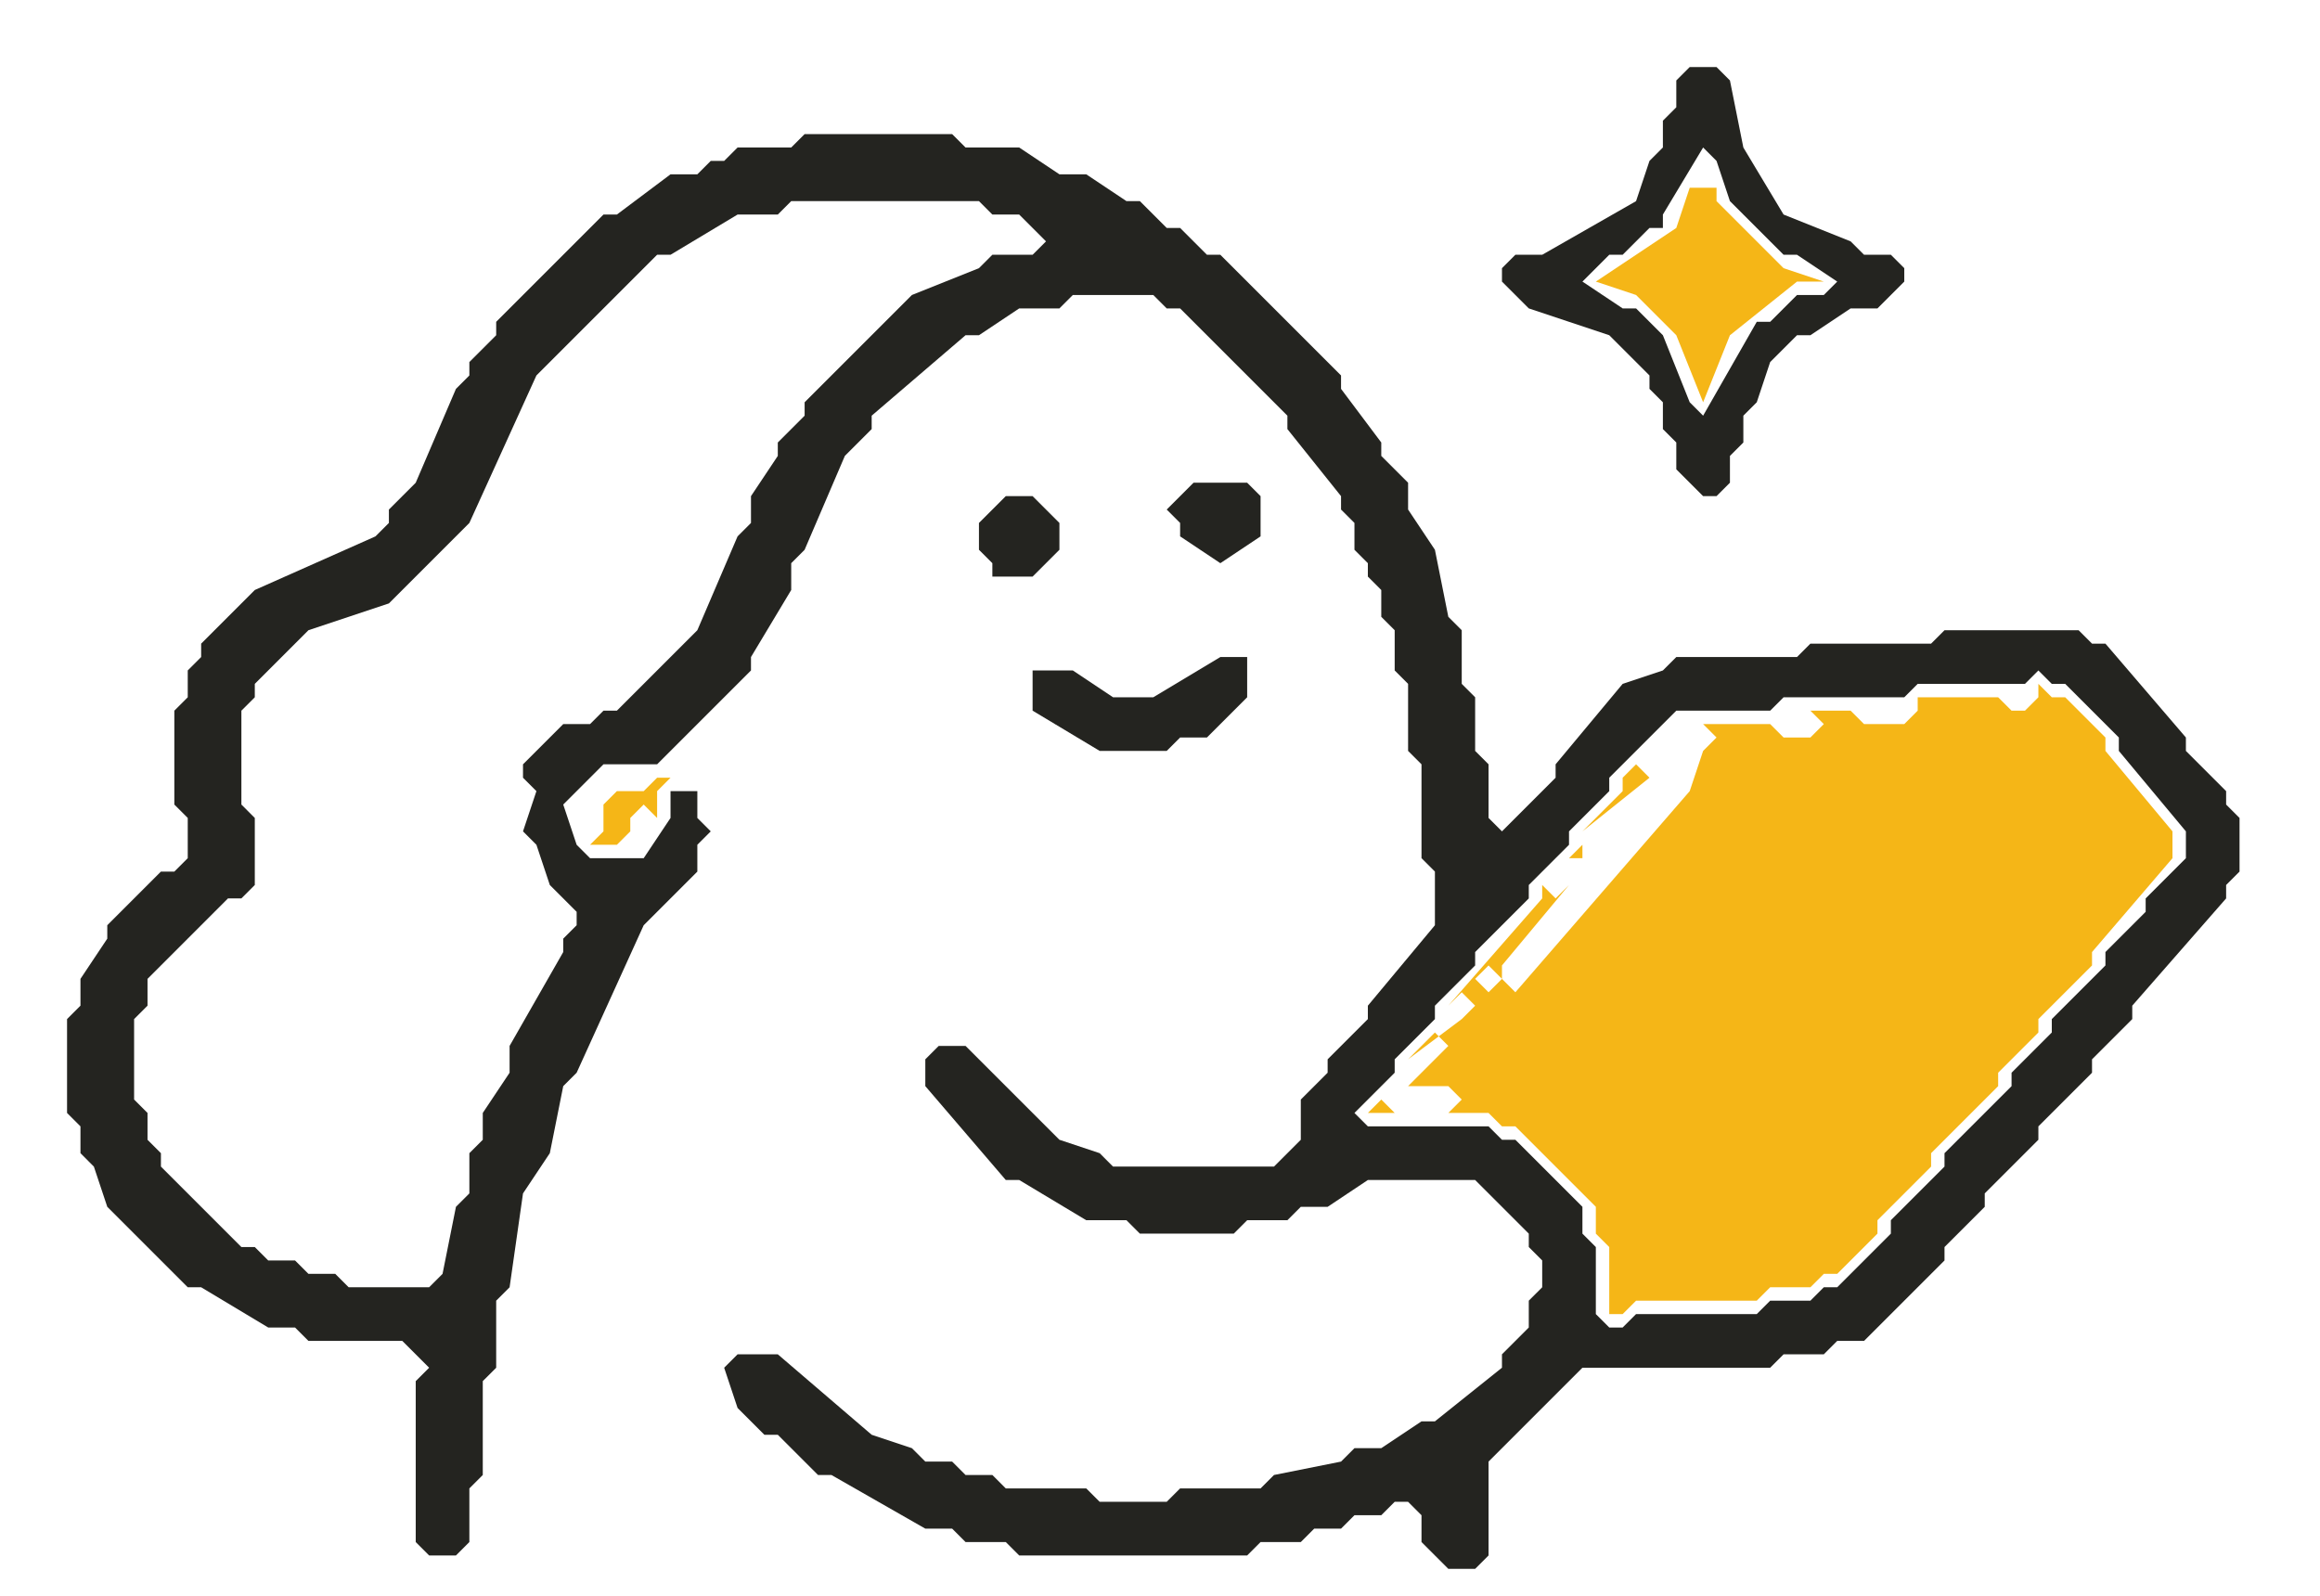
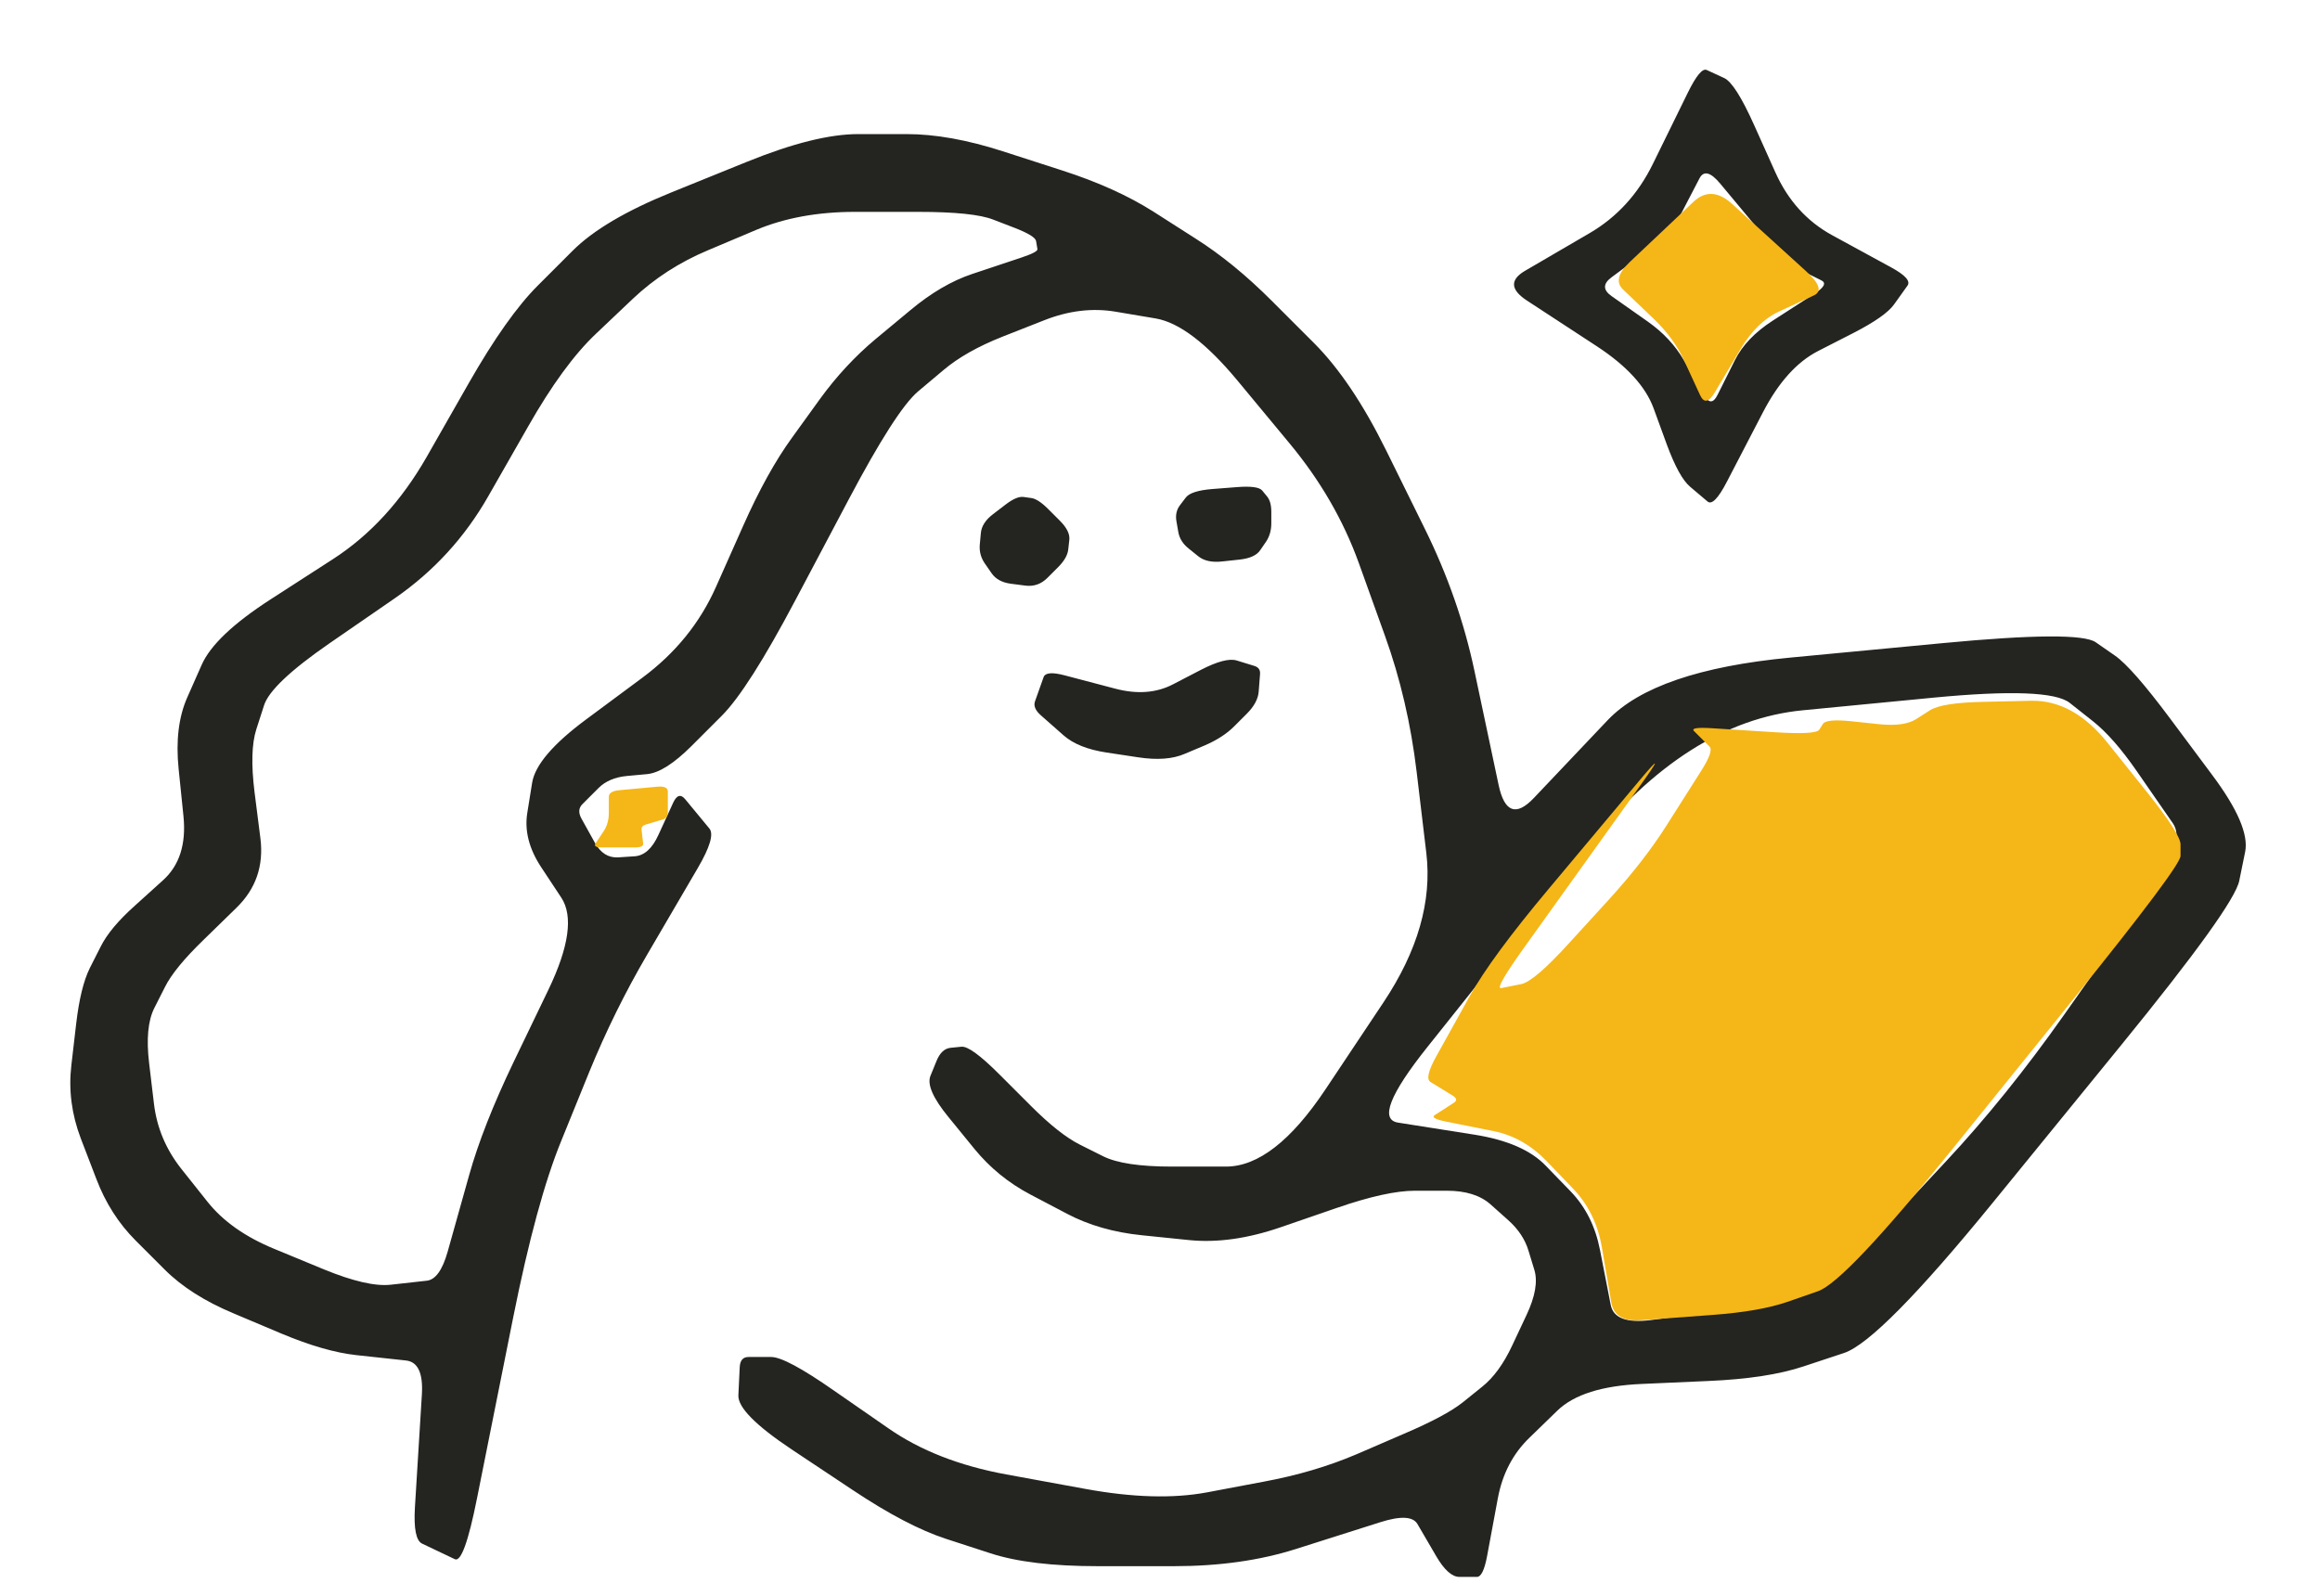
- <svg xmlns="http://www.w3.org/2000/svg" viewBox="0 0 173 119" role="img">
-   <path fill="#242420" fill-rule="evenodd" d="M163,62 L163,64 L160,67 L160,68 L157,71 L157,72 L153,76 L153,77 L150,80 L150,81 L145,86 L145,87 L141,91 L141,92 L137,96 L136,96 L135,97 L132,97 L131,98 L122,98 L121,99 L120,99 L119,98 L119,93 L118,92 L118,90 L113,85 L112,85 L111,84 L102,84 L101,83 L104,80 L104,79 L107,76 L107,75 L110,72 L110,71 L114,67 L114,66 L117,63 L117,62 L120,59 L120,58 L125,53 L132,53 L133,52 L142,52 L143,51 L151,51 L152,50 L153,51 L154,51 L158,55 L158,56 Z M93,49 L91,49 L86,52 L83,52 L80,50 L77,50 L77,53 L82,56 L87,56 L88,55 L90,55 L93,52 Z M75,37 L73,39 L73,41 L74,42 L74,43 L77,43 L79,41 L79,39 L77,37 Z M87,38 L88,39 L88,40 L91,42 L94,40 L94,37 L93,36 L89,36 Z M76,16 L78,18 L77,19 L74,19 L73,20 L68,22 L60,30 L60,31 L58,33 L58,34 L56,37 L56,39 L55,40 L52,47 L46,53 L45,53 L44,54 L42,54 L39,57 L39,58 L40,59 L39,62 L40,63 L41,66 L43,68 L43,69 L42,70 L42,71 L38,78 L38,80 L36,83 L36,85 L35,86 L35,89 L34,90 L33,95 L32,96 L26,96 L25,95 L23,95 L22,94 L20,94 L19,93 L18,93 L12,87 L12,86 L11,85 L11,83 L10,82 L10,76 L11,75 L11,73 L17,67 L18,67 L19,66 L19,61 L18,60 L18,53 L19,52 L19,51 L23,47 L29,45 L35,39 L40,28 L49,19 L50,19 L55,16 L58,16 L59,15 L73,15 L74,16 Z M127,11 L128,12 L129,15 L133,19 L134,19 L137,21 L136,22 L134,22 L132,24 L131,24 L127,31 L126,30 L124,25 L122,23 L121,23 L118,21 L120,19 L121,19 L123,17 L124,17 L124,16 Z M5,83 L6,84 L6,86 L7,87 L8,90 L14,96 L15,96 L20,99 L22,99 L23,100 L30,100 L32,102 L31,103 L31,115 L32,116 L34,116 L35,115 L35,111 L36,110 L36,103 L37,102 L37,97 L38,96 L39,89 L41,86 L42,81 L43,80 L48,69 L52,65 L52,63 L53,62 L52,61 L52,59 L50,59 L50,61 L48,64 L44,64 L43,63 L42,60 L45,57 L49,57 L56,50 L56,49 L59,44 L59,42 L60,41 L63,34 L65,32 L65,31 L72,25 L73,25 L76,23 L79,23 L80,22 L86,22 L87,23 L88,23 L96,31 L96,32 L100,37 L100,38 L101,39 L101,41 L102,42 L102,43 L103,44 L103,46 L104,47 L104,50 L105,51 L105,56 L106,57 L106,64 L107,65 L107,69 L102,75 L102,76 L99,79 L99,80 L97,82 L97,85 L95,87 L83,87 L82,86 L79,85 L72,78 L70,78 L69,79 L69,81 L75,88 L76,88 L81,91 L84,91 L85,92 L92,92 L93,91 L96,91 L97,90 L99,90 L102,88 L110,88 L114,92 L114,93 L115,94 L115,96 L114,97 L114,99 L112,101 L112,102 L107,106 L106,106 L103,108 L101,108 L100,109 L95,110 L94,111 L88,111 L87,112 L82,112 L81,111 L75,111 L74,110 L72,110 L71,109 L69,109 L68,108 L65,107 L58,101 L55,101 L54,102 L55,105 L57,107 L58,107 L61,110 L62,110 L69,114 L71,114 L72,115 L75,115 L76,116 L93,116 L94,115 L97,115 L98,114 L100,114 L101,113 L103,113 L104,112 L105,112 L106,113 L106,115 L108,117 L110,117 L111,116 L111,109 L118,102 L132,102 L133,101 L136,101 L137,100 L139,100 L145,94 L145,93 L148,90 L148,89 L152,85 L152,84 L156,80 L156,79 L159,76 L159,75 L166,67 L166,66 L167,65 L167,61 L166,60 L166,59 L163,56 L163,55 L157,48 L156,48 L155,47 L145,47 L144,48 L135,48 L134,49 L125,49 L124,50 L121,51 L116,57 L116,58 L112,62 L111,61 L111,57 L110,56 L110,52 L109,51 L109,47 L108,46 L107,41 L105,38 L105,36 L103,34 L103,33 L100,29 L100,28 L91,19 L90,19 L88,17 L87,17 L85,15 L84,15 L81,13 L79,13 L76,11 L72,11 L71,10 L60,10 L59,11 L55,11 L54,12 L53,12 L52,13 L50,13 L46,16 L45,16 L37,24 L37,25 L35,27 L35,28 L34,29 L31,36 L29,38 L29,39 L28,40 L19,44 L15,48 L15,49 L14,50 L14,52 L13,53 L13,60 L14,61 L14,64 L13,65 L12,65 L8,69 L8,70 L6,73 L6,75 L5,76 Z M126,5 L125,6 L125,8 L124,9 L124,11 L123,12 L122,15 L115,19 L113,19 L112,20 L112,21 L114,23 L120,25 L123,28 L123,29 L124,30 L124,32 L125,33 L125,35 L127,37 L128,37 L129,36 L129,34 L130,33 L130,31 L131,30 L132,27 L134,25 L135,25 L138,23 L140,23 L142,21 L142,20 L141,19 L139,19 L138,18 L133,16 L130,11 L129,6 L128,5 Z" />
-   <path fill="#F5B617" fill-rule="evenodd" d="M105,79 L106,78 L107,79 L106,80 Z M106,78 L107,77 L108,78 L107,79 Z M108,75 L109,74 L110,75 L109,76 Z M110,73 L111,72 L112,73 L111,74 Z M115,66 L116,65 L117,66 L116,67 Z M44,59 L45,58 L46,59 L45,60 Z M45,58 L43,60 L43,61 L43,60 L44,59 L45,60 L45,62 L44,63 L46,63 L47,62 L48,63 L47,62 L47,61 L48,60 L49,61 L49,59 L50,58 L49,58 L48,59 L46,59 Z M127,54 L128,55 L127,56 L126,59 L113,74 L112,73 L112,72 L117,66 L116,65 L117,64 L118,64 L118,62 L123,58 L122,57 L124,55 L125,56 L124,55 L125,54 Z M132,54 L133,53 L135,53 L136,54 L135,55 L133,55 Z M162,62 L157,56 L157,55 L154,52 L153,52 L152,51 L152,52 L151,53 L150,53 L149,52 L143,52 L143,53 L142,54 L139,54 L138,53 L133,53 L132,54 L125,54 L121,58 L121,59 L118,62 L118,63 L115,66 L115,67 L108,75 L109,76 L105,79 L106,80 L105,81 L108,81 L109,82 L108,83 L104,83 L103,82 L102,83 L111,83 L112,84 L113,84 L119,90 L119,92 L120,93 L120,98 L121,98 L122,97 L131,97 L132,96 L135,96 L136,95 L137,95 L140,92 L140,91 L144,87 L144,86 L149,81 L149,80 L152,77 L152,76 L156,72 L156,71 L162,64 Z M128,14 L126,14 L125,17 L119,21 L122,22 L125,25 L127,30 L129,25 L134,21 L136,21 L133,20 L128,15 Z" />
+ <svg xmlns="http://www.w3.org/2000/svg" viewBox="0 0 173 119" width="173" height="119" role="img">
+   <path d="M159.33,57.50 L162.03,61.40 Q163.00,62.80 160.59,66.22 L153.89,75.72 Q149.60,81.80 145.12,86.60 L140.08,92.00 Q135.60,96.80 130.74,97.44 L123.14,98.44 Q120.40,98.80 120.11,97.32 L119.31,93.22 Q118.80,90.60 117.14,88.87 L115.26,86.93 Q113.60,85.20 109.95,84.62 L104.25,83.72 Q102.20,83.40 106.45,78.07 L118.25,63.27 Q125.80,53.80 134.44,52.97 L144.16,52.03 Q152.80,51.20 154.34,52.42 L156.06,53.78 Q157.60,55.00 159.33,57.50 Z M93.86,51.57 L93.96,50.27 Q94.00,49.80 93.53,49.66 L92.23,49.26 Q91.40,49.00 89.54,49.96 L87.46,51.04 Q85.60,52.00 83.17,51.36 L79.37,50.36 Q78.00,50.00 77.82,50.50 L77.18,52.30 Q77.00,52.80 77.61,53.34 L79.31,54.84 Q80.40,55.80 82.51,56.12 L84.89,56.48 Q87.00,56.80 88.34,56.22 L89.86,55.58 Q91.20,55.00 92.03,54.17 L92.97,53.23 Q93.80,52.40 93.86,51.57 Z M76.89,37.14 L76.31,37.06 Q75.80,37.00 74.97,37.64 L74.03,38.36 Q73.20,39.00 73.14,39.77 L73.06,40.63 Q73.00,41.40 73.45,42.04 L73.95,42.76 Q74.40,43.40 75.36,43.53 L76.44,43.67 Q77.40,43.80 78.10,43.10 L78.90,42.30 Q79.60,41.60 79.66,40.96 L79.74,40.24 Q79.80,39.60 79.03,38.83 L78.17,37.97 Q77.40,37.20 76.89,37.14 Z M94.48,37.02 L94.12,36.58 Q93.80,36.20 92.20,36.33 L90.40,36.47 Q88.80,36.60 88.42,37.11 L87.98,37.69 Q87.60,38.20 87.73,38.90 L87.87,39.70 Q88.00,40.40 88.64,40.91 L89.36,41.49 Q90.00,42.00 91.15,41.87 L92.45,41.73 Q93.60,41.60 93.98,41.02 L94.42,40.38 Q94.80,39.80 94.80,39.03 L94.80,38.17 Q94.80,37.40 94.48,37.02 Z M74.07,16.38 L75.73,17.02 Q77.20,17.60 77.26,17.98 L77.36,18.58 Q77.40,18.80 76.10,19.23 L72.50,20.43 Q70.20,21.20 67.90,23.12 L65.30,25.28 Q63.00,27.20 61.14,29.76 L59.06,32.64 Q57.20,35.20 55.41,39.23 L53.39,43.77 Q51.60,47.80 47.89,50.55 L43.71,53.65 Q40.00,56.40 39.68,58.38 L39.32,60.62 Q39.00,62.60 40.34,64.65 L41.86,66.95 Q43.20,69.00 40.90,73.80 L38.30,79.20 Q36.00,84.00 34.98,87.65 L33.38,93.35 Q32.80,95.40 31.83,95.51 L29.13,95.81 Q27.40,96.00 24.14,94.66 L20.46,93.14 Q17.20,91.80 15.47,89.62 L13.53,87.18 Q11.80,85.00 11.48,82.31 L11.12,79.29 Q10.80,76.60 11.50,75.19 L12.30,73.61 Q13.00,72.20 15.18,70.09 L17.62,67.71 Q19.80,65.60 19.42,62.53 L18.98,59.07 Q18.60,56.00 19.11,54.40 L19.69,52.60 Q20.20,51.00 24.55,47.99 L29.45,44.61 Q33.80,41.60 36.42,36.99 L39.38,31.81 Q42.00,27.20 44.43,24.90 L47.17,22.30 Q49.60,20.00 52.80,18.66 L56.40,17.14 Q59.60,15.80 63.76,15.80 L68.44,15.80 Q72.60,15.80 74.07,16.38 Z M125.43,15.80 L126.73,13.30 Q127.20,12.40 128.28,13.70 L131.28,17.30 Q133.20,19.60 134.22,20.11 L135.82,20.91 Q136.40,21.20 135.28,21.92 L132.18,23.92 Q130.20,25.20 129.37,26.86 L128.07,29.46 Q127.60,30.40 127.06,29.46 L125.56,26.86 Q124.60,25.20 122.87,23.98 L120.17,22.08 Q119.20,21.40 120.17,20.68 L122.87,18.68 Q124.60,17.40 125.43,15.80 Z M5.68,76.35 L5.32,79.45 Q5.00,82.20 6.02,84.89 L7.18,87.91 Q8.20,90.60 10.12,92.52 L12.28,94.68 Q14.20,96.60 17.40,97.94 L21.00,99.46 Q24.20,100.80 26.57,101.06 L30.27,101.46 Q31.60,101.60 31.46,103.98 L30.94,112.42 Q30.80,114.80 31.48,115.12 L33.92,116.28 Q34.60,116.60 35.57,111.74 L38.27,98.24 Q40.00,89.60 41.86,85.06 L43.94,79.94 Q45.80,75.40 48.23,71.24 L52.03,64.74 Q53.40,62.40 52.90,61.79 L51.10,59.61 Q50.60,59.00 50.20,59.86 L49.10,62.26 Q48.40,63.80 47.31,63.86 L46.09,63.94 Q45.00,64.00 44.36,62.85 L43.36,61.05 Q43.00,60.40 43.43,59.97 L44.63,58.77 Q45.40,58.00 46.74,57.87 L48.26,57.73 Q49.60,57.60 51.58,55.62 L53.82,53.38 Q55.80,51.40 59.32,44.74 L63.28,37.26 Q66.80,30.60 68.46,29.19 L70.34,27.61 Q72.00,26.20 74.75,25.11 L77.85,23.89 Q80.60,22.80 83.22,23.25 L86.18,23.75 Q88.80,24.20 92.26,28.36 L96.14,33.04 Q99.60,37.20 101.33,42.00 L103.27,47.40 Q105.00,52.20 105.64,57.58 L106.36,63.62 Q107.00,69.00 103.16,74.76 L98.84,81.24 Q95.00,87.00 91.42,87.00 L87.38,87.00 Q83.80,87.00 82.26,86.23 L80.54,85.37 Q79.00,84.60 76.89,82.49 L74.51,80.11 Q72.40,78.00 71.70,78.06 L70.90,78.14 Q70.20,78.20 69.82,79.16 L69.38,80.24 Q69.00,81.20 70.73,83.31 L72.67,85.69 Q74.40,87.80 76.83,89.08 L79.57,90.52 Q82.00,91.80 85.14,92.12 L88.66,92.48 Q91.80,92.80 95.51,91.52 L99.69,90.08 Q103.40,88.80 105.51,88.80 L107.89,88.80 Q110.00,88.80 111.15,89.82 L112.45,90.98 Q113.60,92.00 113.98,93.28 L114.42,94.72 Q114.80,96.00 113.84,98.05 L112.76,100.35 Q111.80,102.40 110.52,103.42 L109.08,104.58 Q107.80,105.60 104.66,106.94 L101.14,108.46 Q98.00,109.80 94.22,110.50 L89.98,111.30 Q86.20,112.00 80.95,111.04 L75.05,109.96 Q69.80,109.00 66.22,106.50 L62.18,103.70 Q58.60,101.20 57.51,101.20 L55.81,101.20 Q55.20,101.20 55.16,101.96 L55.06,104.06 Q55.00,105.40 59.03,108.09 L63.57,111.11 Q67.60,113.80 70.54,114.76 L73.86,115.84 Q76.80,116.80 81.86,116.80 L87.54,116.80 Q92.60,116.80 96.63,115.52 L102.93,113.52 Q105.20,112.80 105.70,113.66 L107.10,116.06 Q108.00,117.60 108.83,117.60 L110.13,117.60 Q110.60,117.60 110.89,116.05 L111.69,111.75 Q112.20,109.00 114.06,107.21 L116.14,105.19 Q118.00,103.40 122.42,103.21 L127.38,102.99 Q131.80,102.80 134.49,101.90 L137.51,100.90 Q140.20,100.00 148.65,89.63 L158.15,77.97 Q166.60,67.60 166.98,65.68 L167.42,63.52 Q167.80,61.60 164.98,57.82 L161.82,53.58 Q159.00,49.80 157.72,48.90 L156.28,47.90 Q155.00,47.00 144.89,47.96 L133.51,49.04 Q123.40,50.00 119.88,53.71 L114.38,59.51 Q112.40,61.60 111.75,58.54 L109.95,50.04 Q108.80,44.60 106.24,39.42 L103.36,33.58 Q100.80,28.40 97.98,25.58 L94.82,22.42 Q92.00,19.60 89.18,17.81 L86.02,15.79 Q83.20,14.00 79.23,12.72 L74.77,11.28 Q70.80,10.00 67.60,10.00 L64.00,10.00 Q60.80,10.00 55.74,12.05 L50.06,14.35 Q45.00,16.40 42.70,18.70 L40.10,21.30 Q37.80,23.60 34.98,28.53 L31.82,34.07 Q29.00,39.00 24.84,41.69 L20.16,44.71 Q16.00,47.40 15.04,49.58 L13.96,52.02 Q13.00,54.20 13.32,57.34 L13.68,60.86 Q14.00,64.00 12.14,65.66 L10.06,67.54 Q8.20,69.20 7.50,70.61 L6.70,72.19 Q6.00,73.60 5.68,76.35 Z M128.57,5.82 L127.27,5.22 Q126.80,5.00 125.86,6.91 L123.26,12.21 Q121.60,15.60 118.53,17.39 L113.73,20.19 Q112.00,21.20 113.87,22.42 L119.07,25.82 Q122.40,28.00 123.30,30.43 L124.30,33.17 Q125.20,35.60 126.03,36.30 L127.33,37.40 Q127.80,37.80 128.77,35.93 L131.47,30.73 Q133.20,27.40 135.57,26.18 L138.23,24.82 Q140.60,23.60 141.24,22.70 L142.24,21.30 Q142.60,20.80 141.02,19.94 L136.62,17.54 Q133.80,16.00 132.39,12.86 L130.81,9.34 Q129.40,6.20 128.57,5.82 Z" fill="#242420" fill-rule="evenodd" />
+   <path d="M49.80,60.57 L49.80,59.03 Q49.80,58.60 49.01,58.67 L46.19,58.93 Q45.40,59.00 45.40,59.43 L45.40,60.63 Q45.40,61.40 45.02,61.98 L44.42,62.88 Q44.20,63.20 44.88,63.20 L47.32,63.20 Q48.00,63.20 47.96,62.91 L47.84,61.89 Q47.80,61.60 48.16,61.49 L49.44,61.11 Q49.80,61.00 49.80,60.57 Z M160.04,59.00 L157.16,55.40 Q154.60,52.20 151.46,52.26 L147.94,52.34 Q144.80,52.40 143.90,52.98 L142.90,53.62 Q142.00,54.20 140.14,54.01 L138.06,53.79 Q136.20,53.60 135.94,53.98 L135.66,54.42 Q135.40,54.80 132.39,54.61 L127.69,54.31 Q126.00,54.20 126.32,54.52 L127.48,55.68 Q127.80,56.00 126.86,57.48 L124.26,61.58 Q122.60,64.20 119.98,67.08 L117.02,70.32 Q114.40,73.20 113.44,73.39 L111.94,73.69 Q111.40,73.80 113.78,70.49 L122.22,58.71 Q124.60,55.40 122.19,58.28 L115.49,66.28 Q111.20,71.40 109.60,74.28 L107.10,78.78 Q106.20,80.40 106.67,80.69 L108.33,81.71 Q108.80,82.00 108.40,82.25 L107.00,83.15 Q106.60,83.40 107.86,83.65 L111.36,84.35 Q113.60,84.80 115.33,86.59 L117.27,88.61 Q119.00,90.40 119.45,93.02 L120.15,97.12 Q120.40,98.60 122.34,98.46 L127.74,98.06 Q131.20,97.80 133.25,97.10 L135.55,96.30 Q137.60,95.60 145.60,85.68 L154.60,74.52 Q162.60,64.60 162.60,63.83 L162.60,62.97 Q162.60,62.20 160.04,59.00 Z M134.65,20.20 L129.15,15.20 Q127.60,13.80 126.27,15.06 L121.53,19.54 Q120.20,20.80 121.03,21.59 L123.33,23.79 Q124.80,25.20 125.57,26.86 L126.77,29.46 Q127.20,30.40 127.88,29.25 L129.78,26.05 Q131.00,24.00 132.66,23.23 L135.26,22.03 Q136.20,21.60 134.65,20.20 Z" fill="#F5B617" fill-rule="evenodd" />
</svg>
